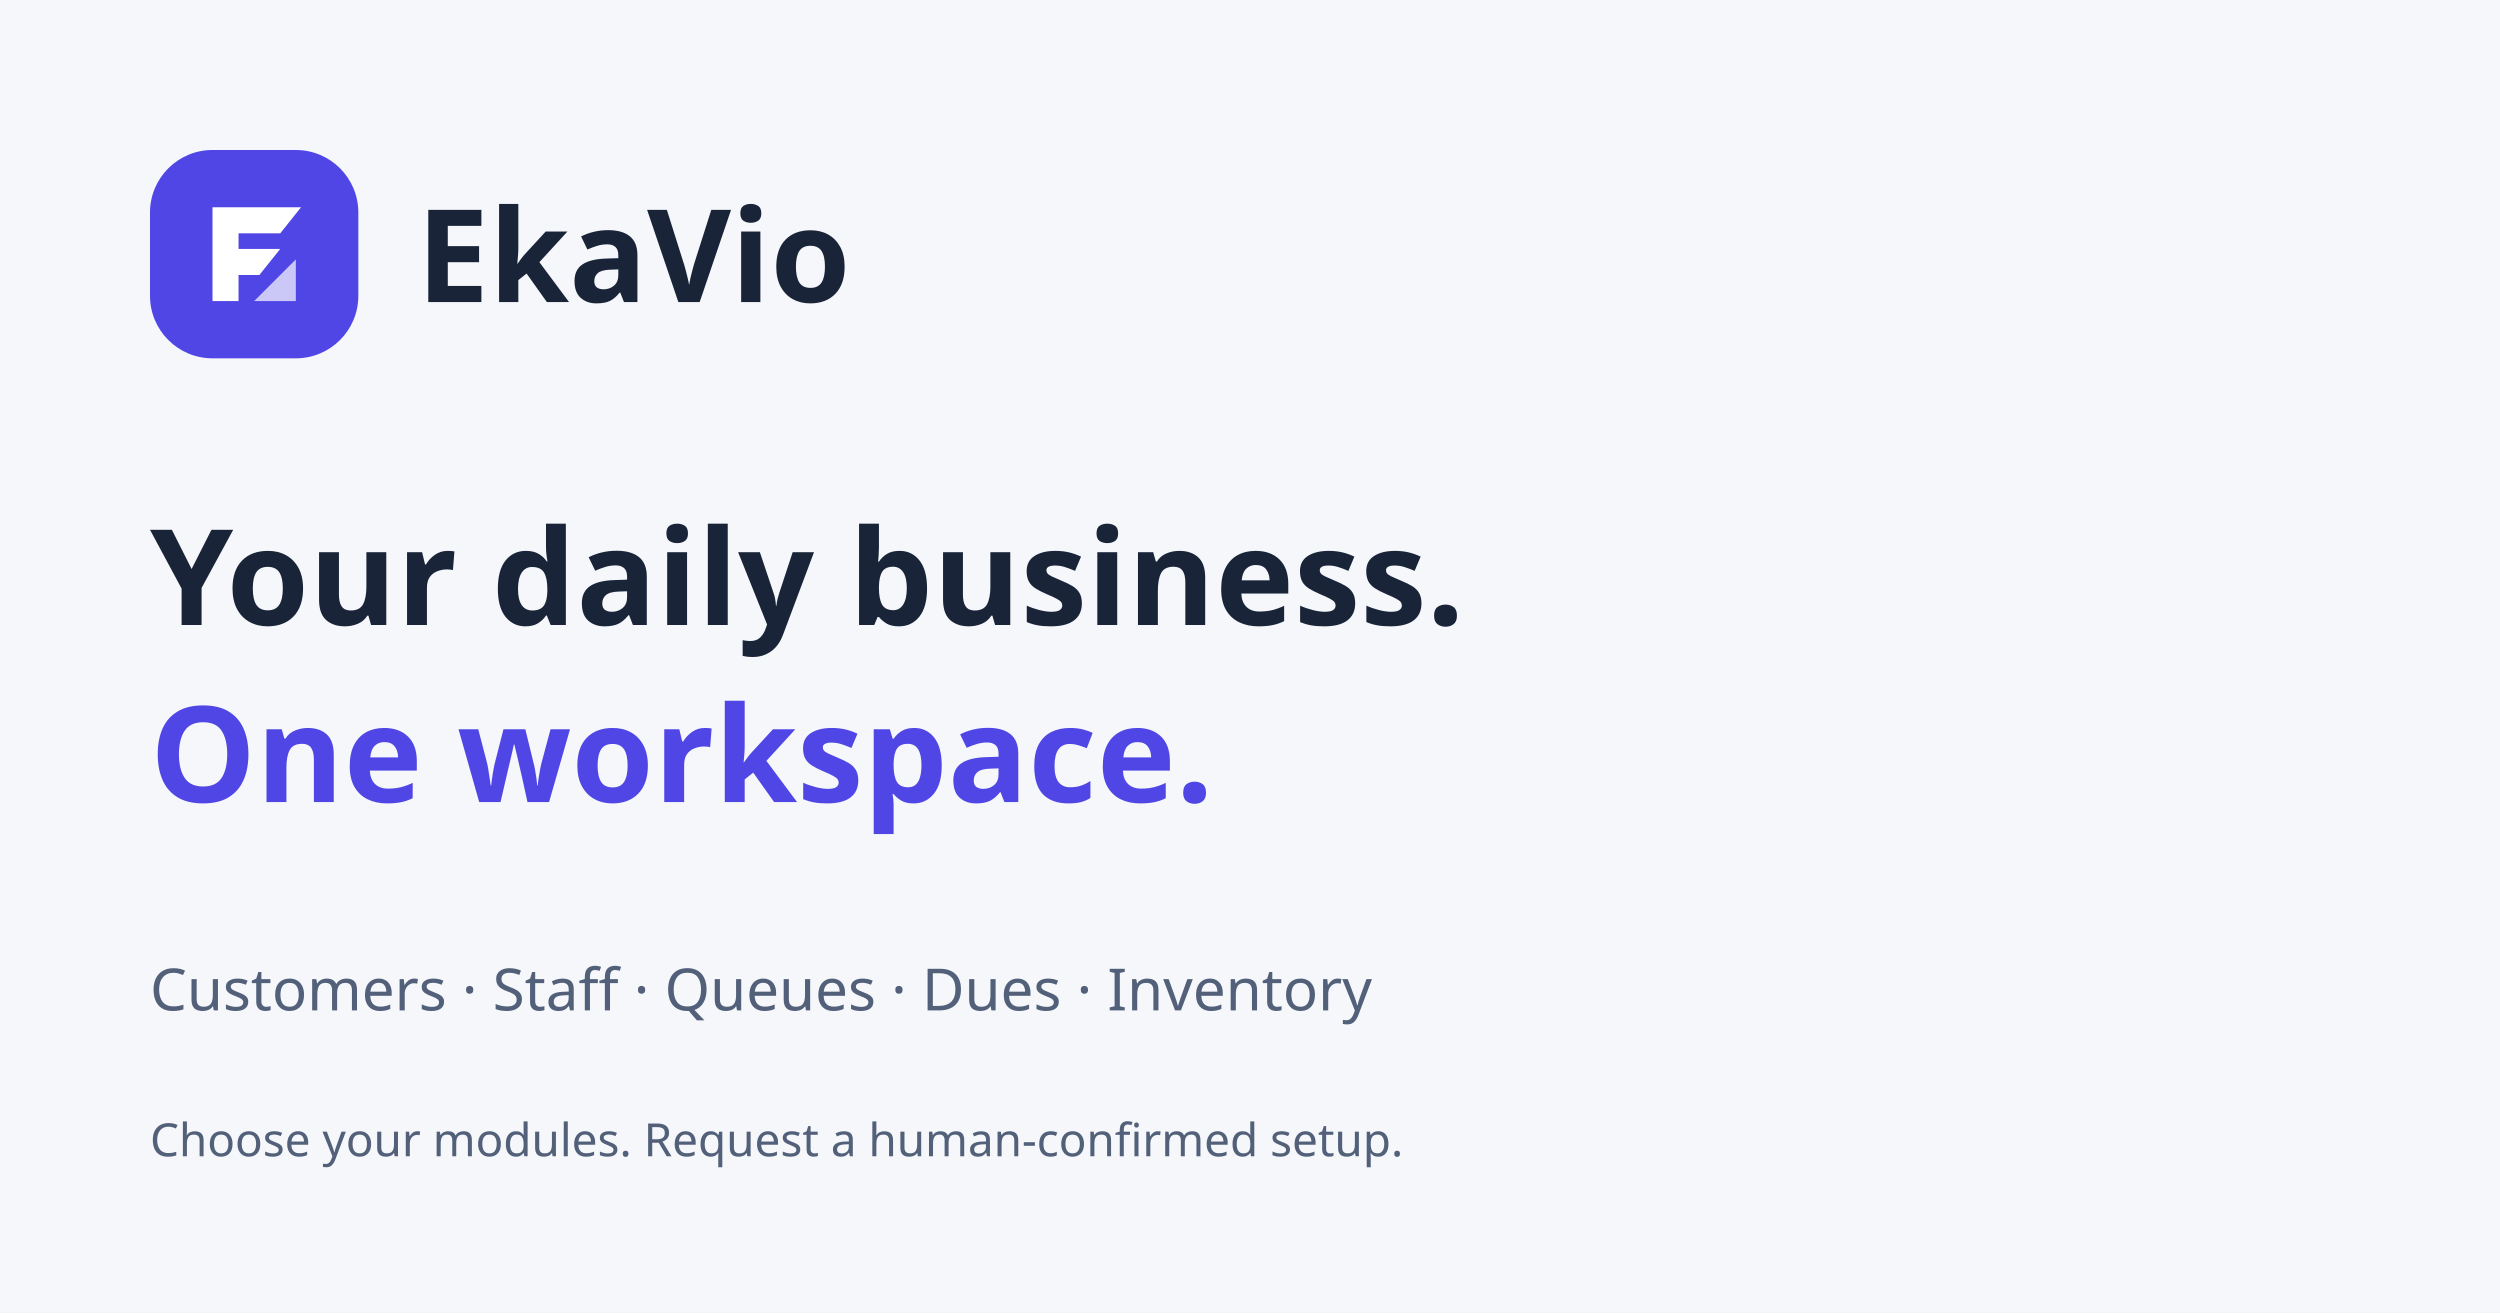
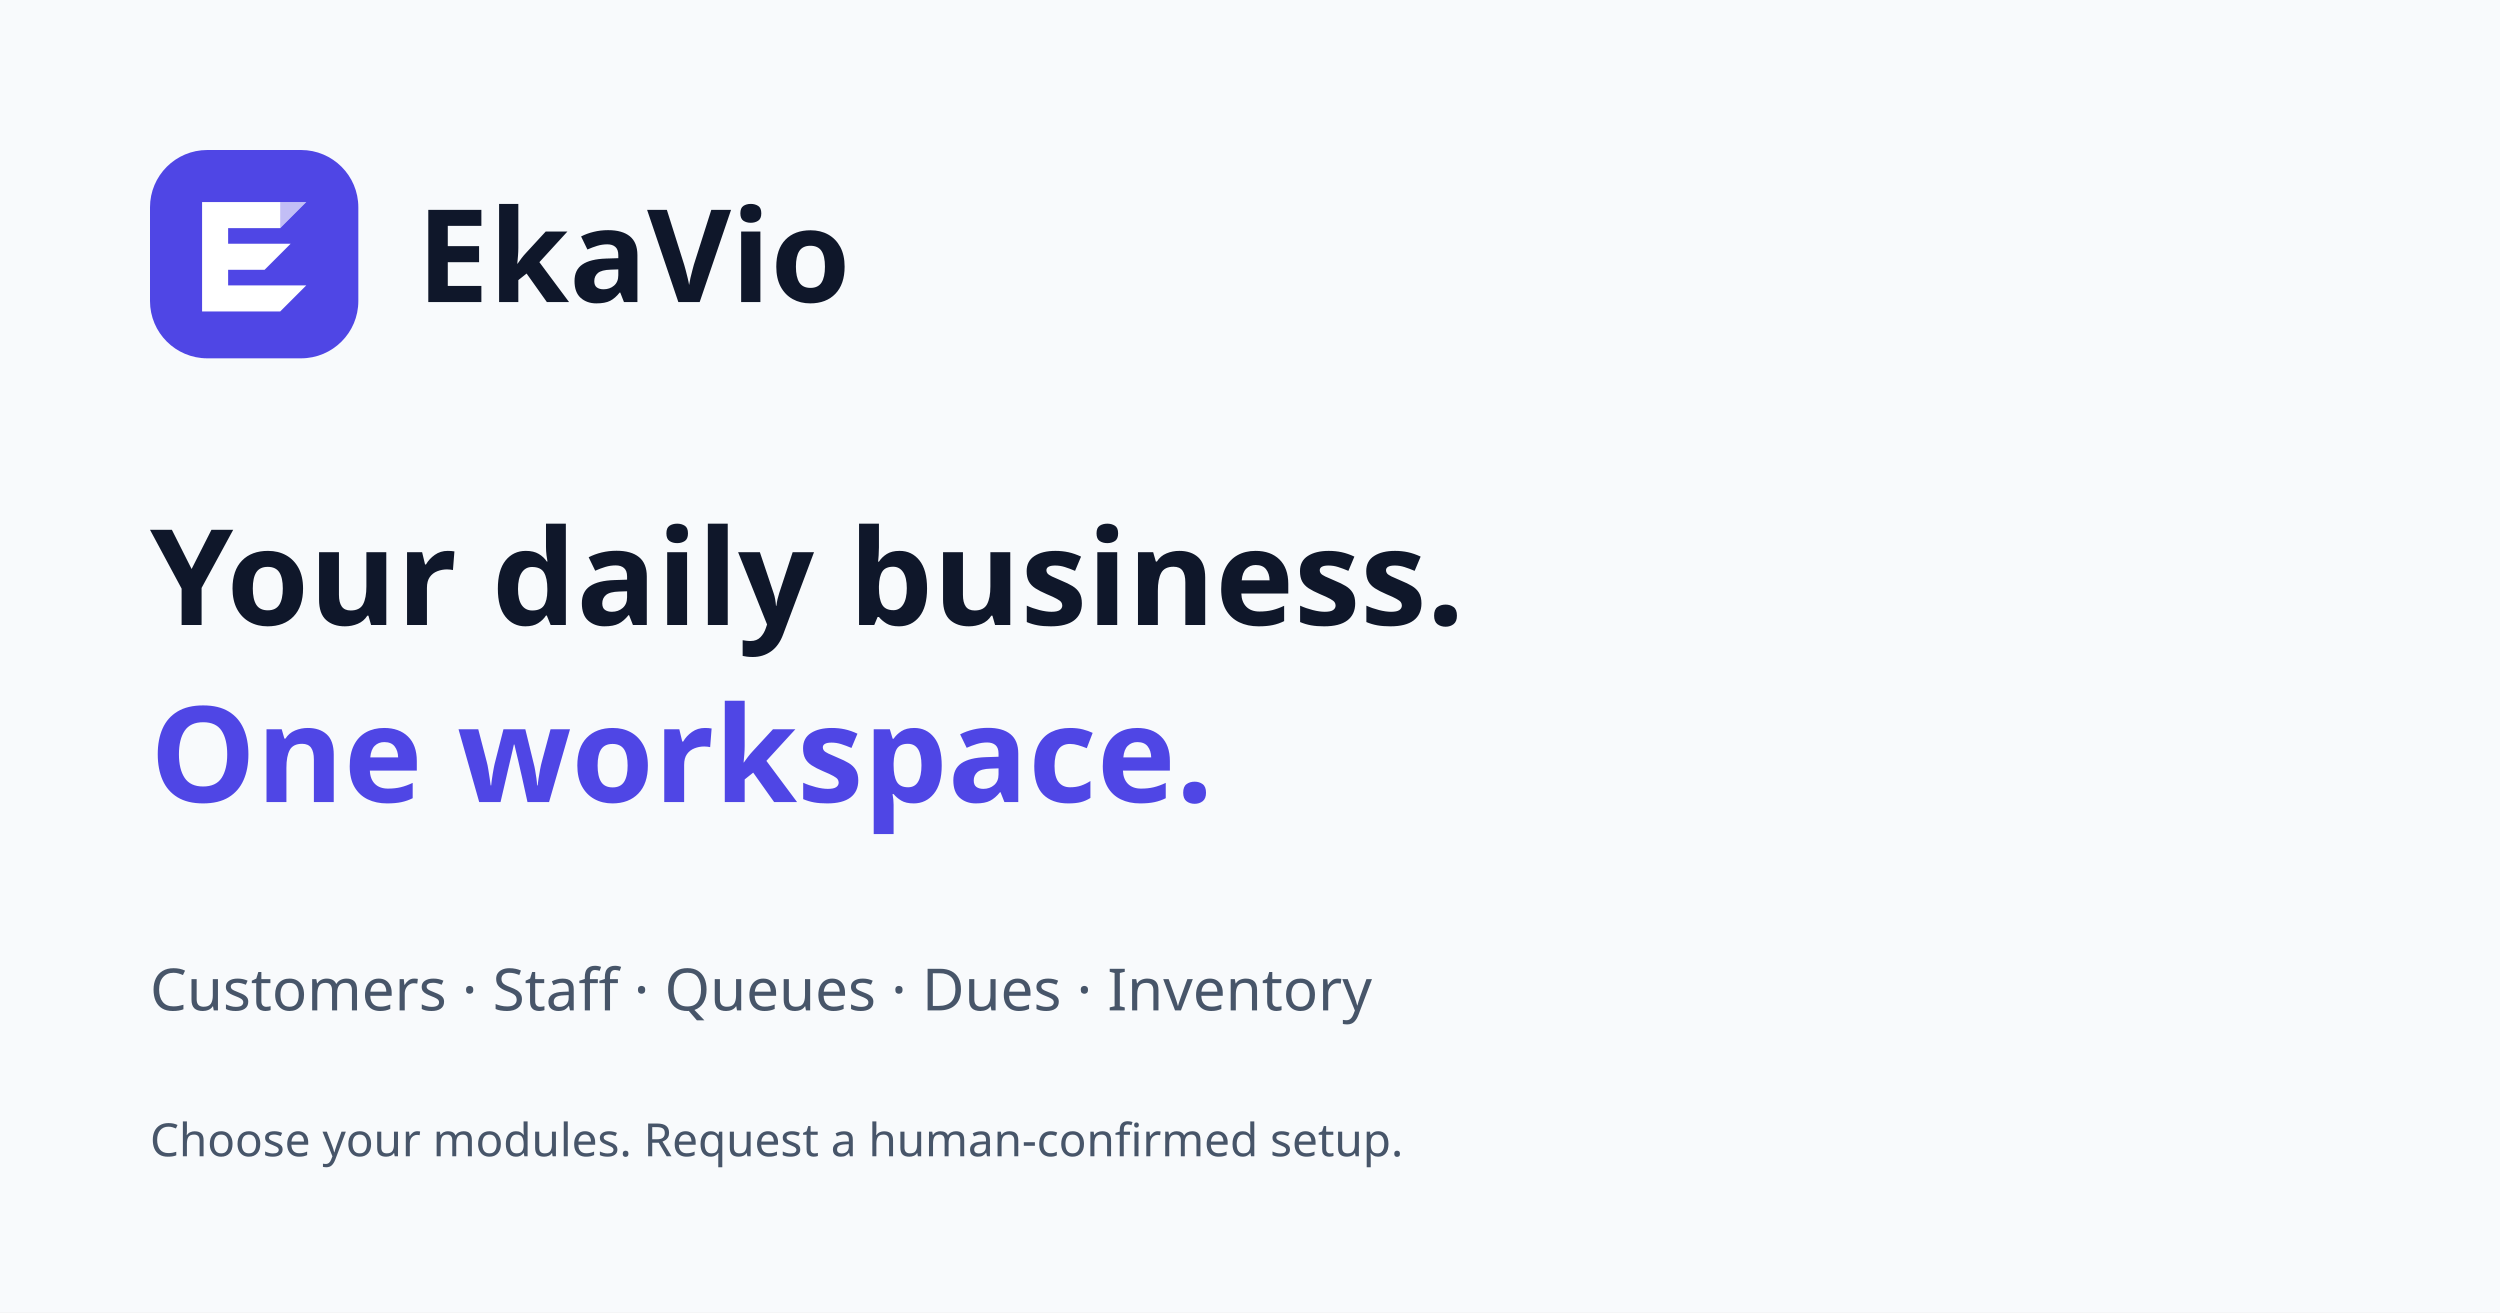
<svg xmlns="http://www.w3.org/2000/svg" width="1200" height="630" viewBox="0 0 1200 630">
-   <rect width="1200" height="630" fill="#f5f7fb" />
-   <rect x="72" y="72" width="100" height="100" rx="30" fill="#4f46e5" />
+   <rect width="1200" height="630" fill="#f8fafc" />
+   <rect x="72" y="72" width="100" height="100" rx="27.5" fill="#4f46e5" />
  <g transform="translate(72 72) scale(2.5)">
-     <path d="M12 11H29L25 16H17V19H25L21 24H17V29H12V11Z" fill="white" />
-     <path d="M23 26L28 21V29H20L23 26Z" fill="white" opacity=".7" />
+     <path d="M10 10H30L25 15H15V18H27L22 23H15V26H30L25 31H10V10Z" fill="white" />
+     <path d="M25 10H30L25 15V10Z" fill="#4f46e5" opacity=".35" />
  </g>
-   <text x="200" y="145" fill="#192438" font-family="sans-serif" font-weight="700" font-size="62">EkaVio</text>
-   <text x="72" y="300" fill="#192438" font-family="sans-serif" font-weight="700" font-size="64">Your daily business.</text>
+   <text x="200" y="145" fill="#0f172a" font-family="sans-serif" font-weight="700" font-size="62">EkaVio</text>
+   <text x="72" y="300" fill="#0f172a" font-family="sans-serif" font-weight="700" font-size="64">Your daily business.</text>
  <text x="72" y="385" fill="#4f46e5" font-family="sans-serif" font-weight="700" font-size="64">One workspace.</text>
-   <text x="72" y="485" fill="#526079" font-family="sans-serif" font-size="28">Customers · Staff · Queues · Dues · Inventory</text>
-   <text x="72" y="555" fill="#526079" font-family="sans-serif" font-size="22">Choose your modules. Request a human-confirmed setup.</text>
+   <text x="72" y="485" fill="#475569" font-family="sans-serif" font-size="28">Customers · Staff · Queues · Dues · Inventory</text>
+   <text x="72" y="555" fill="#475569" font-family="sans-serif" font-size="22">Choose your modules. Request a human-confirmed setup.</text>
</svg>
